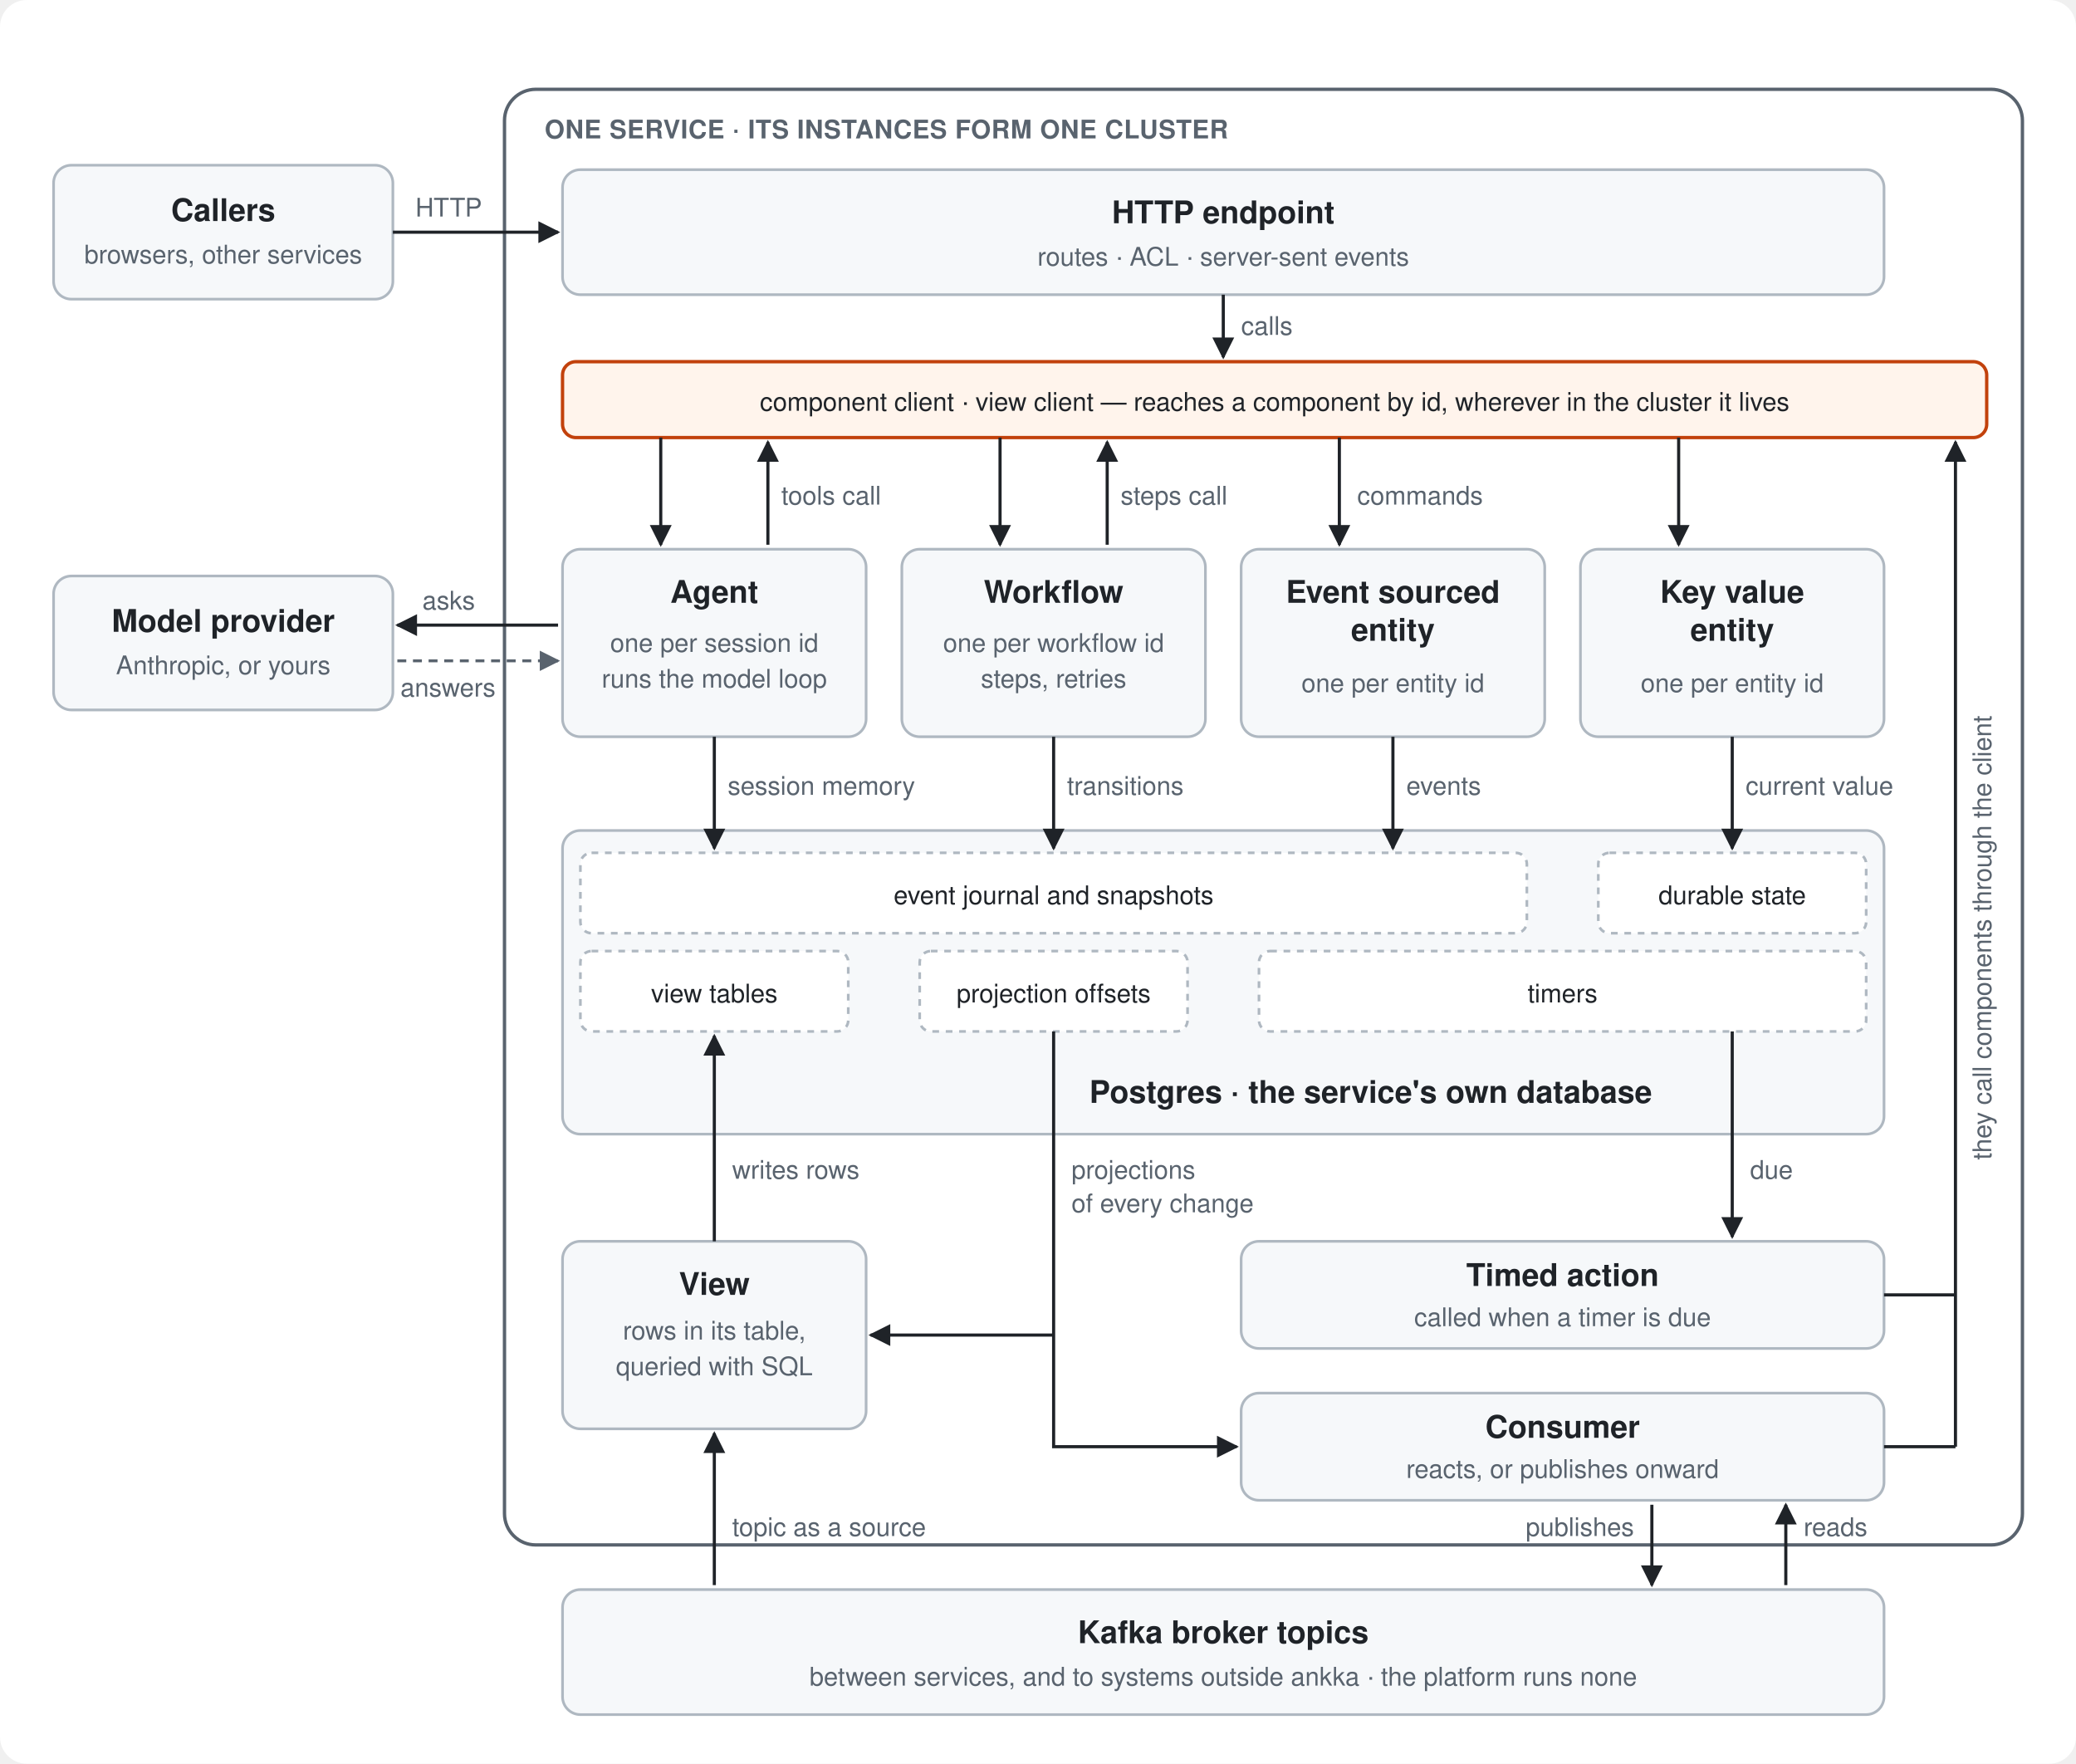
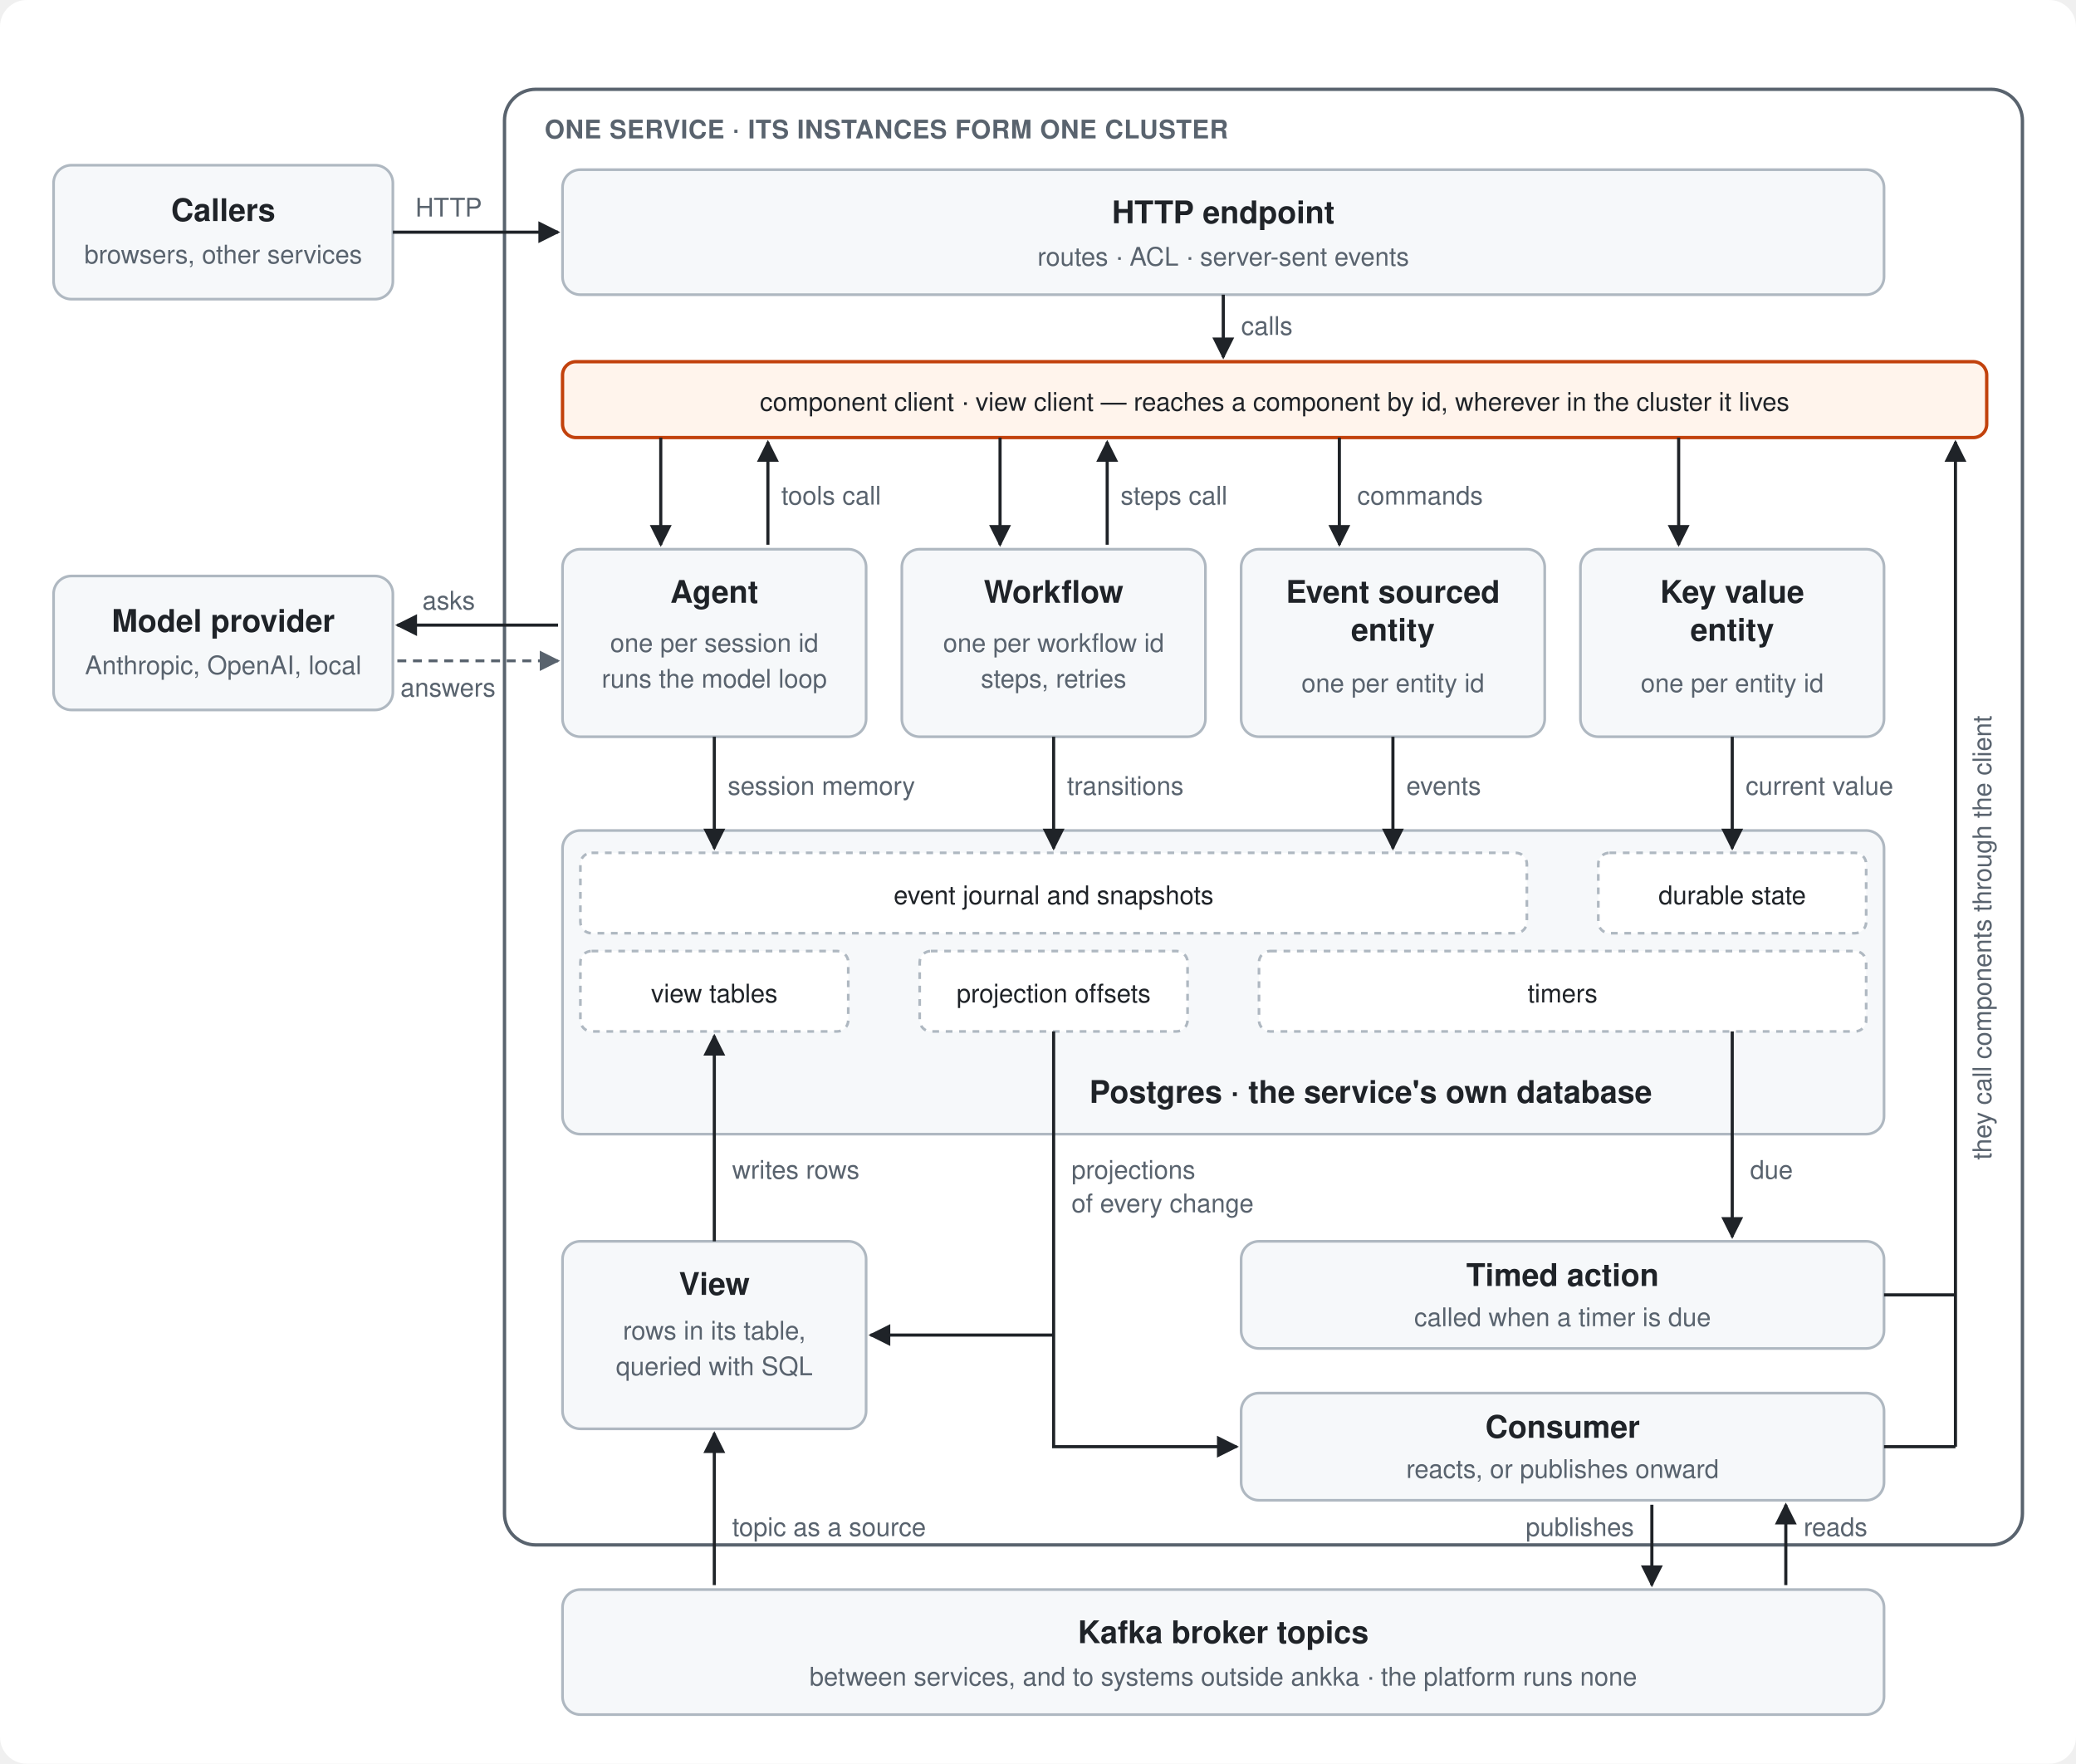
<svg xmlns="http://www.w3.org/2000/svg" viewBox="0 0 930 790" role="img" font-family="system-ui, -apple-system, 'Segoe UI', Helvetica, Arial, sans-serif" aria-labelledby="title desc">
  <style>
    .bg { fill: #ffffff; }
    .ink { fill: #1f2328; }
    .muted { fill: #59636e; }
    .accent-text { fill: #c2410c; }
    .box { fill: #f6f8fa; stroke: #afb8c1; stroke-width: 1.2; }
    .hot { fill: #fff4ec; stroke: #c2410c; stroke-width: 1.5; }
    .cluster { fill: none; stroke: #59636e; stroke-width: 1.5; }
    .ns { fill: none; stroke: #8c959f; stroke-width: 1.2; stroke-dasharray: 5 4; }
    .deploy { fill: none; stroke: #afb8c1; stroke-width: 1.2; stroke-dasharray: 3 3; }
    .line { stroke: #1f2328; stroke-width: 1.4; fill: none; }
    .dash { stroke: #59636e; stroke-width: 1.3; fill: none; stroke-dasharray: 4 3; }
    .head { fill: #1f2328; }
    .headmuted { fill: #59636e; }
    text { font-size: 13px; }
    .title { font-size: 14px; font-weight: 600; }
    .small { font-size: 11.5px; }
    .label { font-size: 11.5px; font-weight: 600; letter-spacing: 0.02em; }
    @media (prefers-color-scheme: dark) {
      .bg { fill: #0d1117; }
      .ink { fill: #e6edf3; }
      .muted { fill: #9198a1; }
      .accent-text { fill: #ff9a5c; }
      .box { fill: #161b22; stroke: #3d444d; }
      .hot { fill: #2a1a10; stroke: #ff8a4c; }
      .cluster { stroke: #9198a1; }
      .ns { stroke: #656c76; }
      .deploy { stroke: #3d444d; }
      .line { stroke: #e6edf3; }
      .dash { stroke: #9198a1; }
      .head { fill: #e6edf3; }
      .headmuted { fill: #9198a1; }
    }
  </style>
  <defs>
    <marker id="a" viewBox="0 0 10 10" refX="9" refY="5" markerWidth="7" markerHeight="7" orient="auto-start-reverse">
      <path d="M0,0 L10,5 L0,10 z" class="head" />
    </marker>
    <marker id="m" viewBox="0 0 10 10" refX="9" refY="5" markerWidth="7" markerHeight="7" orient="auto-start-reverse">
      <path d="M0,0 L10,5 L0,10 z" class="headmuted" />
    </marker>
  </defs>
  <rect class="bg" x="0" y="0" width="930" height="790" rx="12" />
  <rect class="box" x="24" y="74" width="152" height="60" rx="8" />
  <text class="title ink" x="100" y="99" text-anchor="middle">Callers</text>
  <text class="small muted" x="100" y="118" text-anchor="middle">browsers, other services</text>
  <rect class="box" x="24" y="258" width="152" height="60" rx="8" />
  <text class="title ink" x="100" y="283" text-anchor="middle">Model provider</text>
-   <text class="small muted" x="100" y="302" text-anchor="middle">Anthropic, or yours</text>
+   <text class="small muted" x="100" y="302" text-anchor="middle">Anthropic, OpenAI, local</text>
  <rect class="cluster" x="226" y="40" width="680" height="652" rx="14" />
  <text class="label muted" x="244" y="62" text-anchor="start">ONE SERVICE · ITS INSTANCES FORM ONE CLUSTER</text>
  <rect class="box" x="252" y="76" width="592" height="56" rx="8" />
  <text class="title ink" x="548" y="100" text-anchor="middle">HTTP endpoint</text>
  <text class="small muted" x="548" y="119" text-anchor="middle">routes · ACL · server-sent events</text>
  <path class="line" d="M 176 104 L 250 104" marker-end="url(#a)" />
  <text class="small muted" x="201" y="97" text-anchor="middle">HTTP</text>
  <path class="line" d="M 548 132 L 548 160" marker-end="url(#a)" />
  <text class="small muted" x="556" y="150" text-anchor="start">calls</text>
  <rect class="hot" x="252" y="162" width="638" height="34" rx="6" />
  <text class="small ink" x="571" y="184" text-anchor="middle">component client · view client — reaches a component by id, wherever in the cluster it lives</text>
  <rect class="box" x="252" y="246" width="136" height="84" rx="8" />
  <text class="title ink" x="320" y="270" text-anchor="middle">Agent</text>
  <text class="small muted" x="320" y="292" text-anchor="middle">one per session id</text>
  <text class="small muted" x="320" y="308" text-anchor="middle">runs the model loop</text>
  <rect class="box" x="404" y="246" width="136" height="84" rx="8" />
  <text class="title ink" x="472" y="270" text-anchor="middle">Workflow</text>
  <text class="small muted" x="472" y="292" text-anchor="middle">one per workflow id</text>
  <text class="small muted" x="472" y="308" text-anchor="middle">steps, retries</text>
  <rect class="box" x="556" y="246" width="136" height="84" rx="8" />
  <text class="title ink" x="624" y="270" text-anchor="middle">Event sourced</text>
  <text class="title ink" x="624" y="287" text-anchor="middle">entity</text>
  <text class="small muted" x="624" y="310" text-anchor="middle">one per entity id</text>
  <rect class="box" x="708" y="246" width="136" height="84" rx="8" />
  <text class="title ink" x="776" y="270" text-anchor="middle">Key value</text>
  <text class="title ink" x="776" y="287" text-anchor="middle">entity</text>
  <text class="small muted" x="776" y="310" text-anchor="middle">one per entity id</text>
  <path class="line" d="M 296 196 L 296 244" marker-end="url(#a)" />
  <path class="line" d="M 448 196 L 448 244" marker-end="url(#a)" />
  <path class="line" d="M 600 196 L 600 244" marker-end="url(#a)" />
  <path class="line" d="M 752 196 L 752 244" marker-end="url(#a)" />
  <path class="line" d="M 344 244 L 344 198" marker-end="url(#a)" />
  <path class="line" d="M 496 244 L 496 198" marker-end="url(#a)" />
  <text class="small muted" x="608" y="226" text-anchor="start">commands</text>
  <text class="small muted" x="350" y="226" text-anchor="start">tools call</text>
  <text class="small muted" x="502" y="226" text-anchor="start">steps call</text>
  <path class="line" d="M 250 280 L 178 280" marker-end="url(#a)" />
  <path class="dash" d="M 178 296 L 250 296" marker-end="url(#m)" />
  <text class="small muted" x="201" y="273" text-anchor="middle">asks</text>
  <text class="small muted" x="222" y="312" text-anchor="end">answers</text>
  <rect class="box" x="252" y="372" width="592" height="136" rx="8" />
  <path class="line" d="M 320 330 L 320 380" marker-end="url(#a)" />
  <text class="small muted" x="326" y="356" text-anchor="start">session memory</text>
  <path class="line" d="M 472 330 L 472 380" marker-end="url(#a)" />
  <text class="small muted" x="478" y="356" text-anchor="start">transitions</text>
  <path class="line" d="M 624 330 L 624 380" marker-end="url(#a)" />
  <text class="small muted" x="630" y="356" text-anchor="start">events</text>
  <path class="line" d="M 776 330 L 776 380" marker-end="url(#a)" />
  <text class="small muted" x="782" y="356" text-anchor="start">current value</text>
  <rect class="bg" x="260" y="382" width="424" height="36" rx="5" />
  <rect class="deploy" x="260" y="382" width="424" height="36" rx="5" />
  <text class="small ink" x="472" y="405" text-anchor="middle">event journal and snapshots</text>
  <rect class="bg" x="716" y="382" width="120" height="36" rx="5" />
  <rect class="deploy" x="716" y="382" width="120" height="36" rx="5" />
  <text class="small ink" x="776" y="405" text-anchor="middle">durable state</text>
  <rect class="bg" x="260" y="426" width="120" height="36" rx="5" />
  <rect class="deploy" x="260" y="426" width="120" height="36" rx="5" />
  <text class="small ink" x="320" y="449" text-anchor="middle">view tables</text>
  <rect class="bg" x="412" y="426" width="120" height="36" rx="5" />
  <rect class="deploy" x="412" y="426" width="120" height="36" rx="5" />
  <text class="small ink" x="472" y="449" text-anchor="middle">projection offsets</text>
  <rect class="bg" x="564" y="426" width="272" height="36" rx="5" />
  <rect class="deploy" x="564" y="426" width="272" height="36" rx="5" />
  <text class="small ink" x="700" y="449" text-anchor="middle">timers</text>
  <text class="title ink" x="488" y="494" text-anchor="start">Postgres · the service's own database</text>
  <rect class="box" x="252" y="556" width="136" height="84" rx="8" />
  <text class="title ink" x="320" y="580" text-anchor="middle">View</text>
  <text class="small muted" x="320" y="600" text-anchor="middle">rows in its table,</text>
  <text class="small muted" x="320" y="616" text-anchor="middle">queried with SQL</text>
  <rect class="box" x="556" y="556" width="288" height="48" rx="8" />
  <text class="title ink" x="700" y="576" text-anchor="middle">Timed action</text>
  <text class="small muted" x="700" y="594" text-anchor="middle">called when a timer is due</text>
  <rect class="box" x="556" y="624" width="288" height="48" rx="8" />
  <text class="title ink" x="700" y="644" text-anchor="middle">Consumer</text>
  <text class="small muted" x="700" y="662" text-anchor="middle">reacts, or publishes onward</text>
  <path class="line" d="M 320 556 L 320 464" marker-end="url(#a)" />
  <text class="small muted" x="328" y="528" text-anchor="start">writes rows</text>
  <path class="line" d="M 472 462 L 472 648 L 554 648" marker-end="url(#a)" />
  <path class="line" d="M 472 598 L 390 598" marker-end="url(#a)" />
  <text class="small muted" x="480" y="528" text-anchor="start">projections</text>
  <text class="small muted" x="480" y="543" text-anchor="start">of every change</text>
  <path class="line" d="M 776 462 L 776 554" marker-end="url(#a)" />
  <text class="small muted" x="784" y="528" text-anchor="start">due</text>
  <path class="line" d="M 844 580 L 876 580" />
  <path class="line" d="M 844 648 L 876 648" />
  <path class="line" d="M 876 648 L 876 198" marker-end="url(#a)" />
  <text class="small muted" x="892" y="420" text-anchor="middle" transform="rotate(-90 892 420)">they call components through the client</text>
  <rect class="box" x="252" y="712" width="592" height="56" rx="8" />
  <text class="title ink" x="548" y="736" text-anchor="middle">Kafka broker topics</text>
  <text class="small muted" x="548" y="755" text-anchor="middle">between services, and to systems outside ankka · the platform runs none</text>
  <path class="line" d="M 320 710 L 320 642" marker-end="url(#a)" />
  <text class="small muted" x="328" y="688" text-anchor="start">topic as a source</text>
  <path class="line" d="M 740 674 L 740 710" marker-end="url(#a)" />
  <text class="small muted" x="732" y="688" text-anchor="end">publishes</text>
  <path class="line" d="M 800 710 L 800 674" marker-end="url(#a)" />
  <text class="small muted" x="808" y="688" text-anchor="start">reads</text>
</svg>
